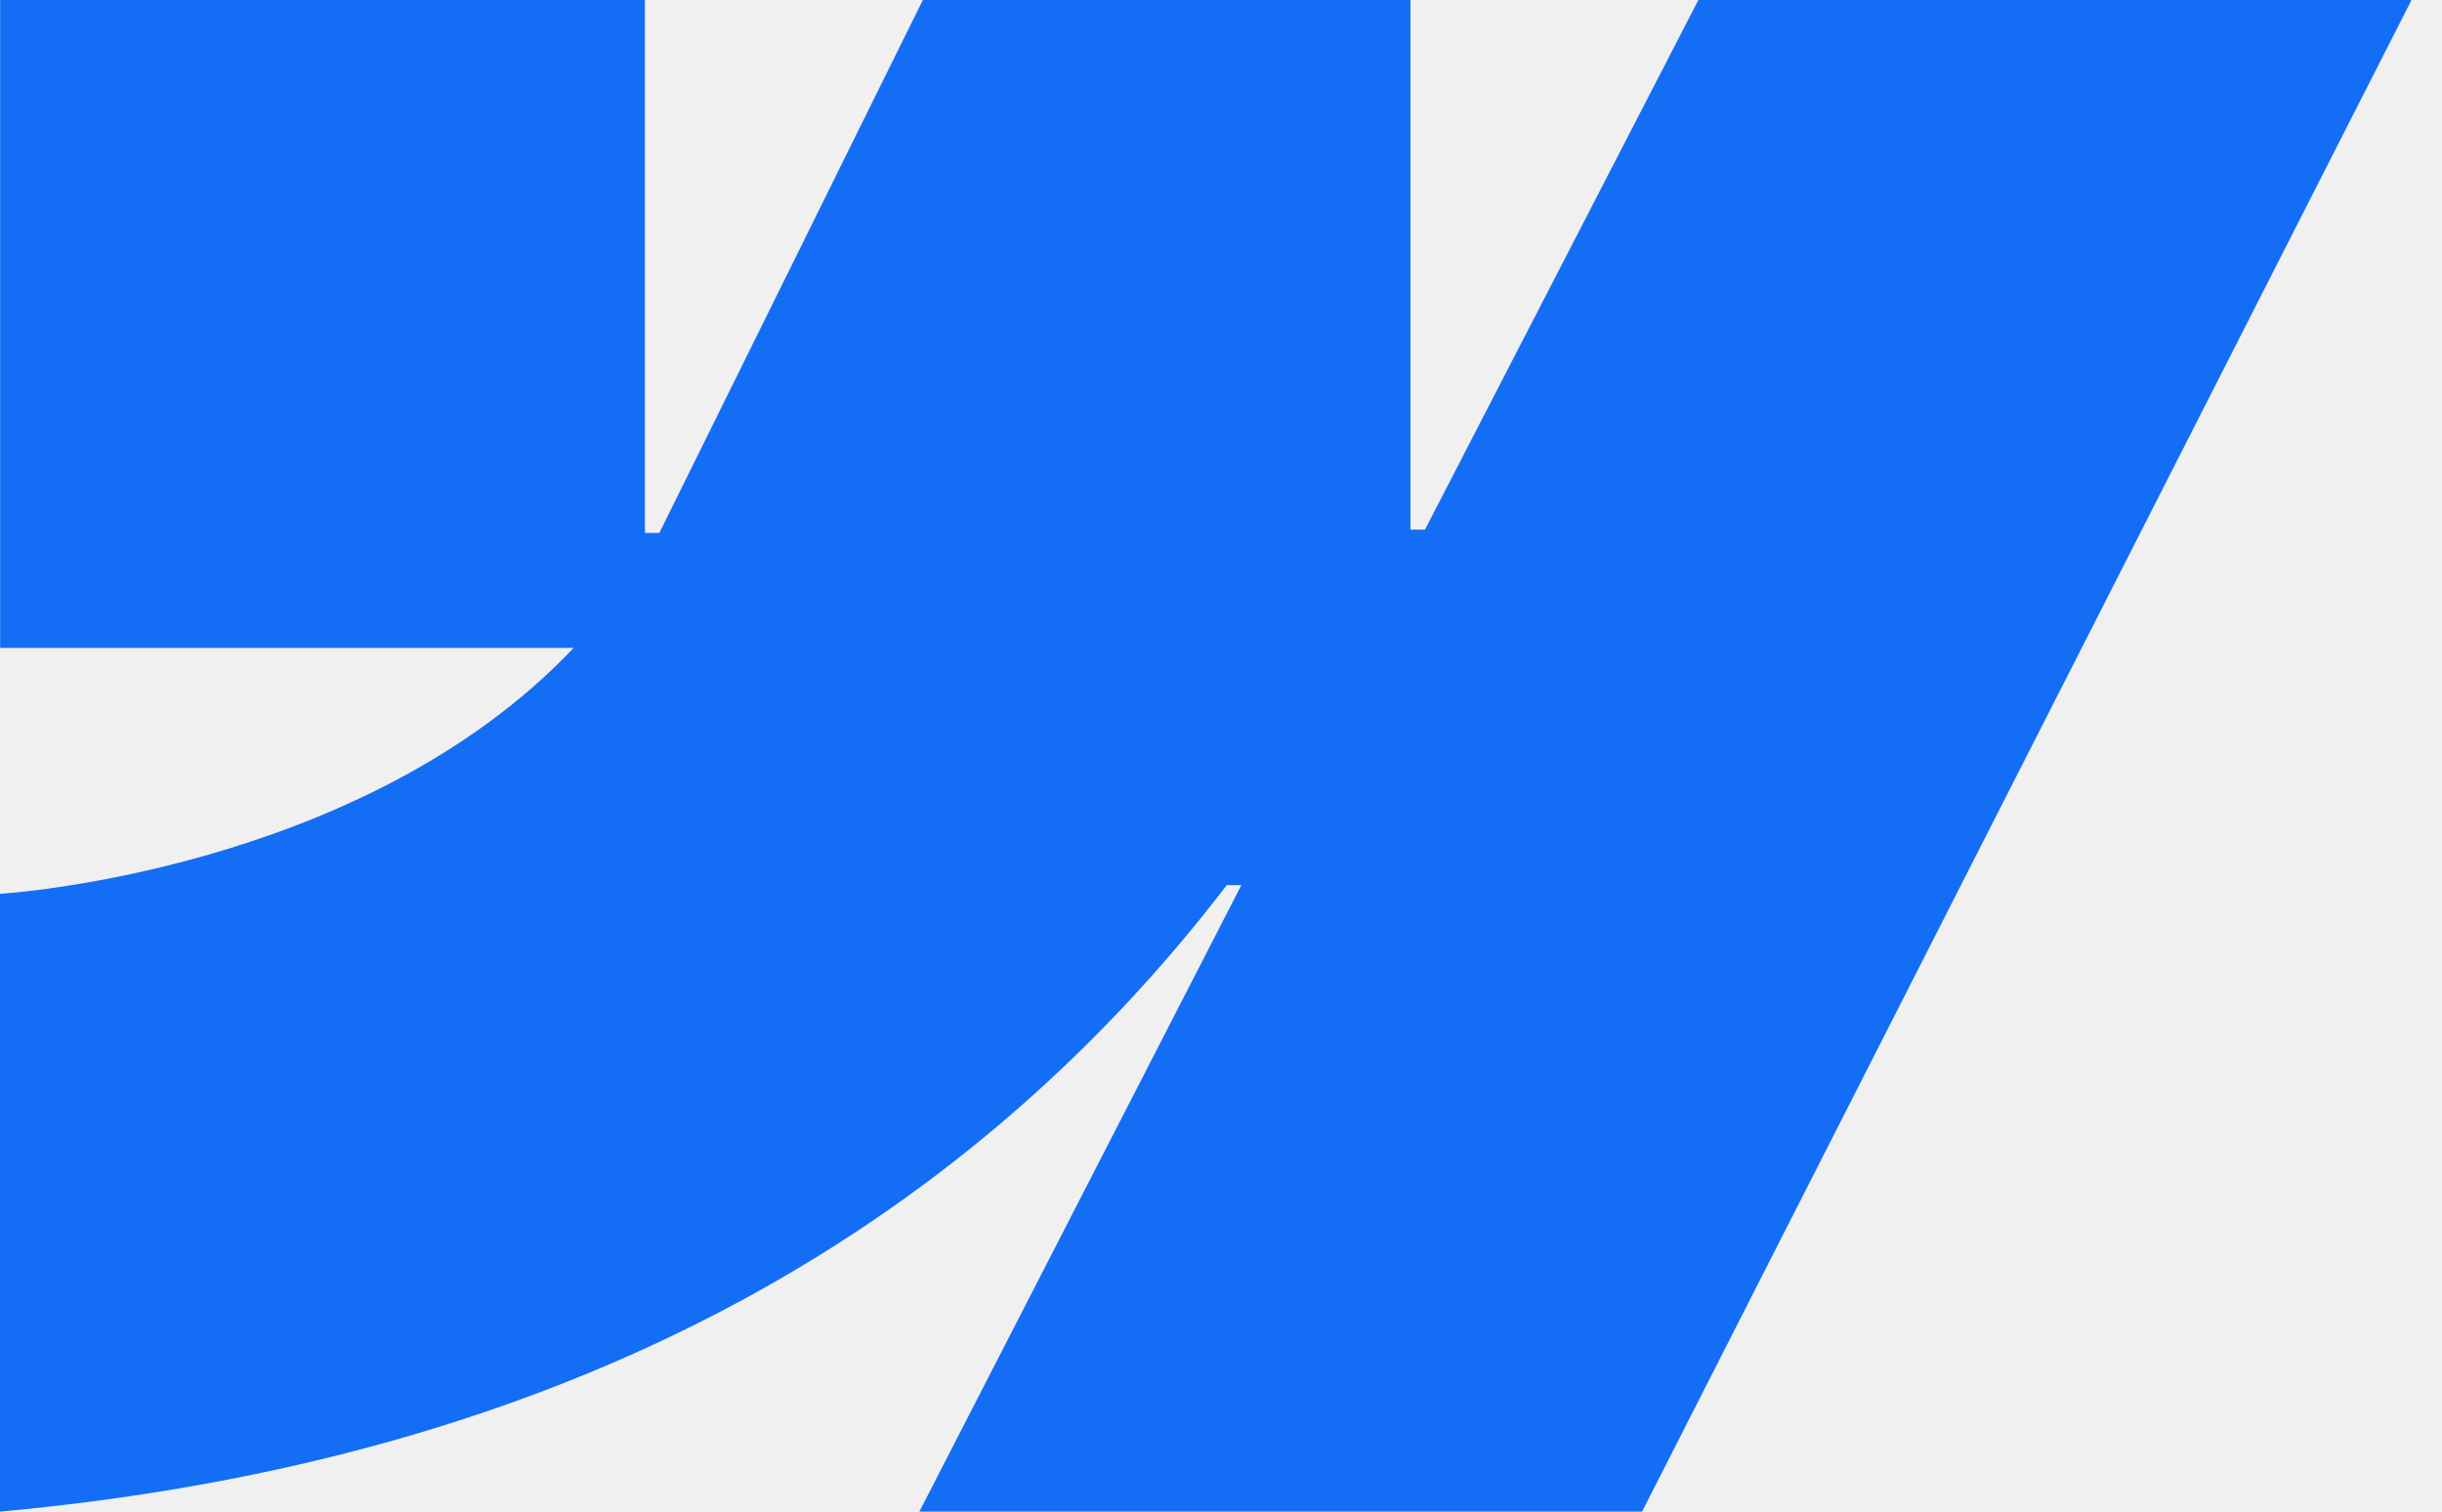
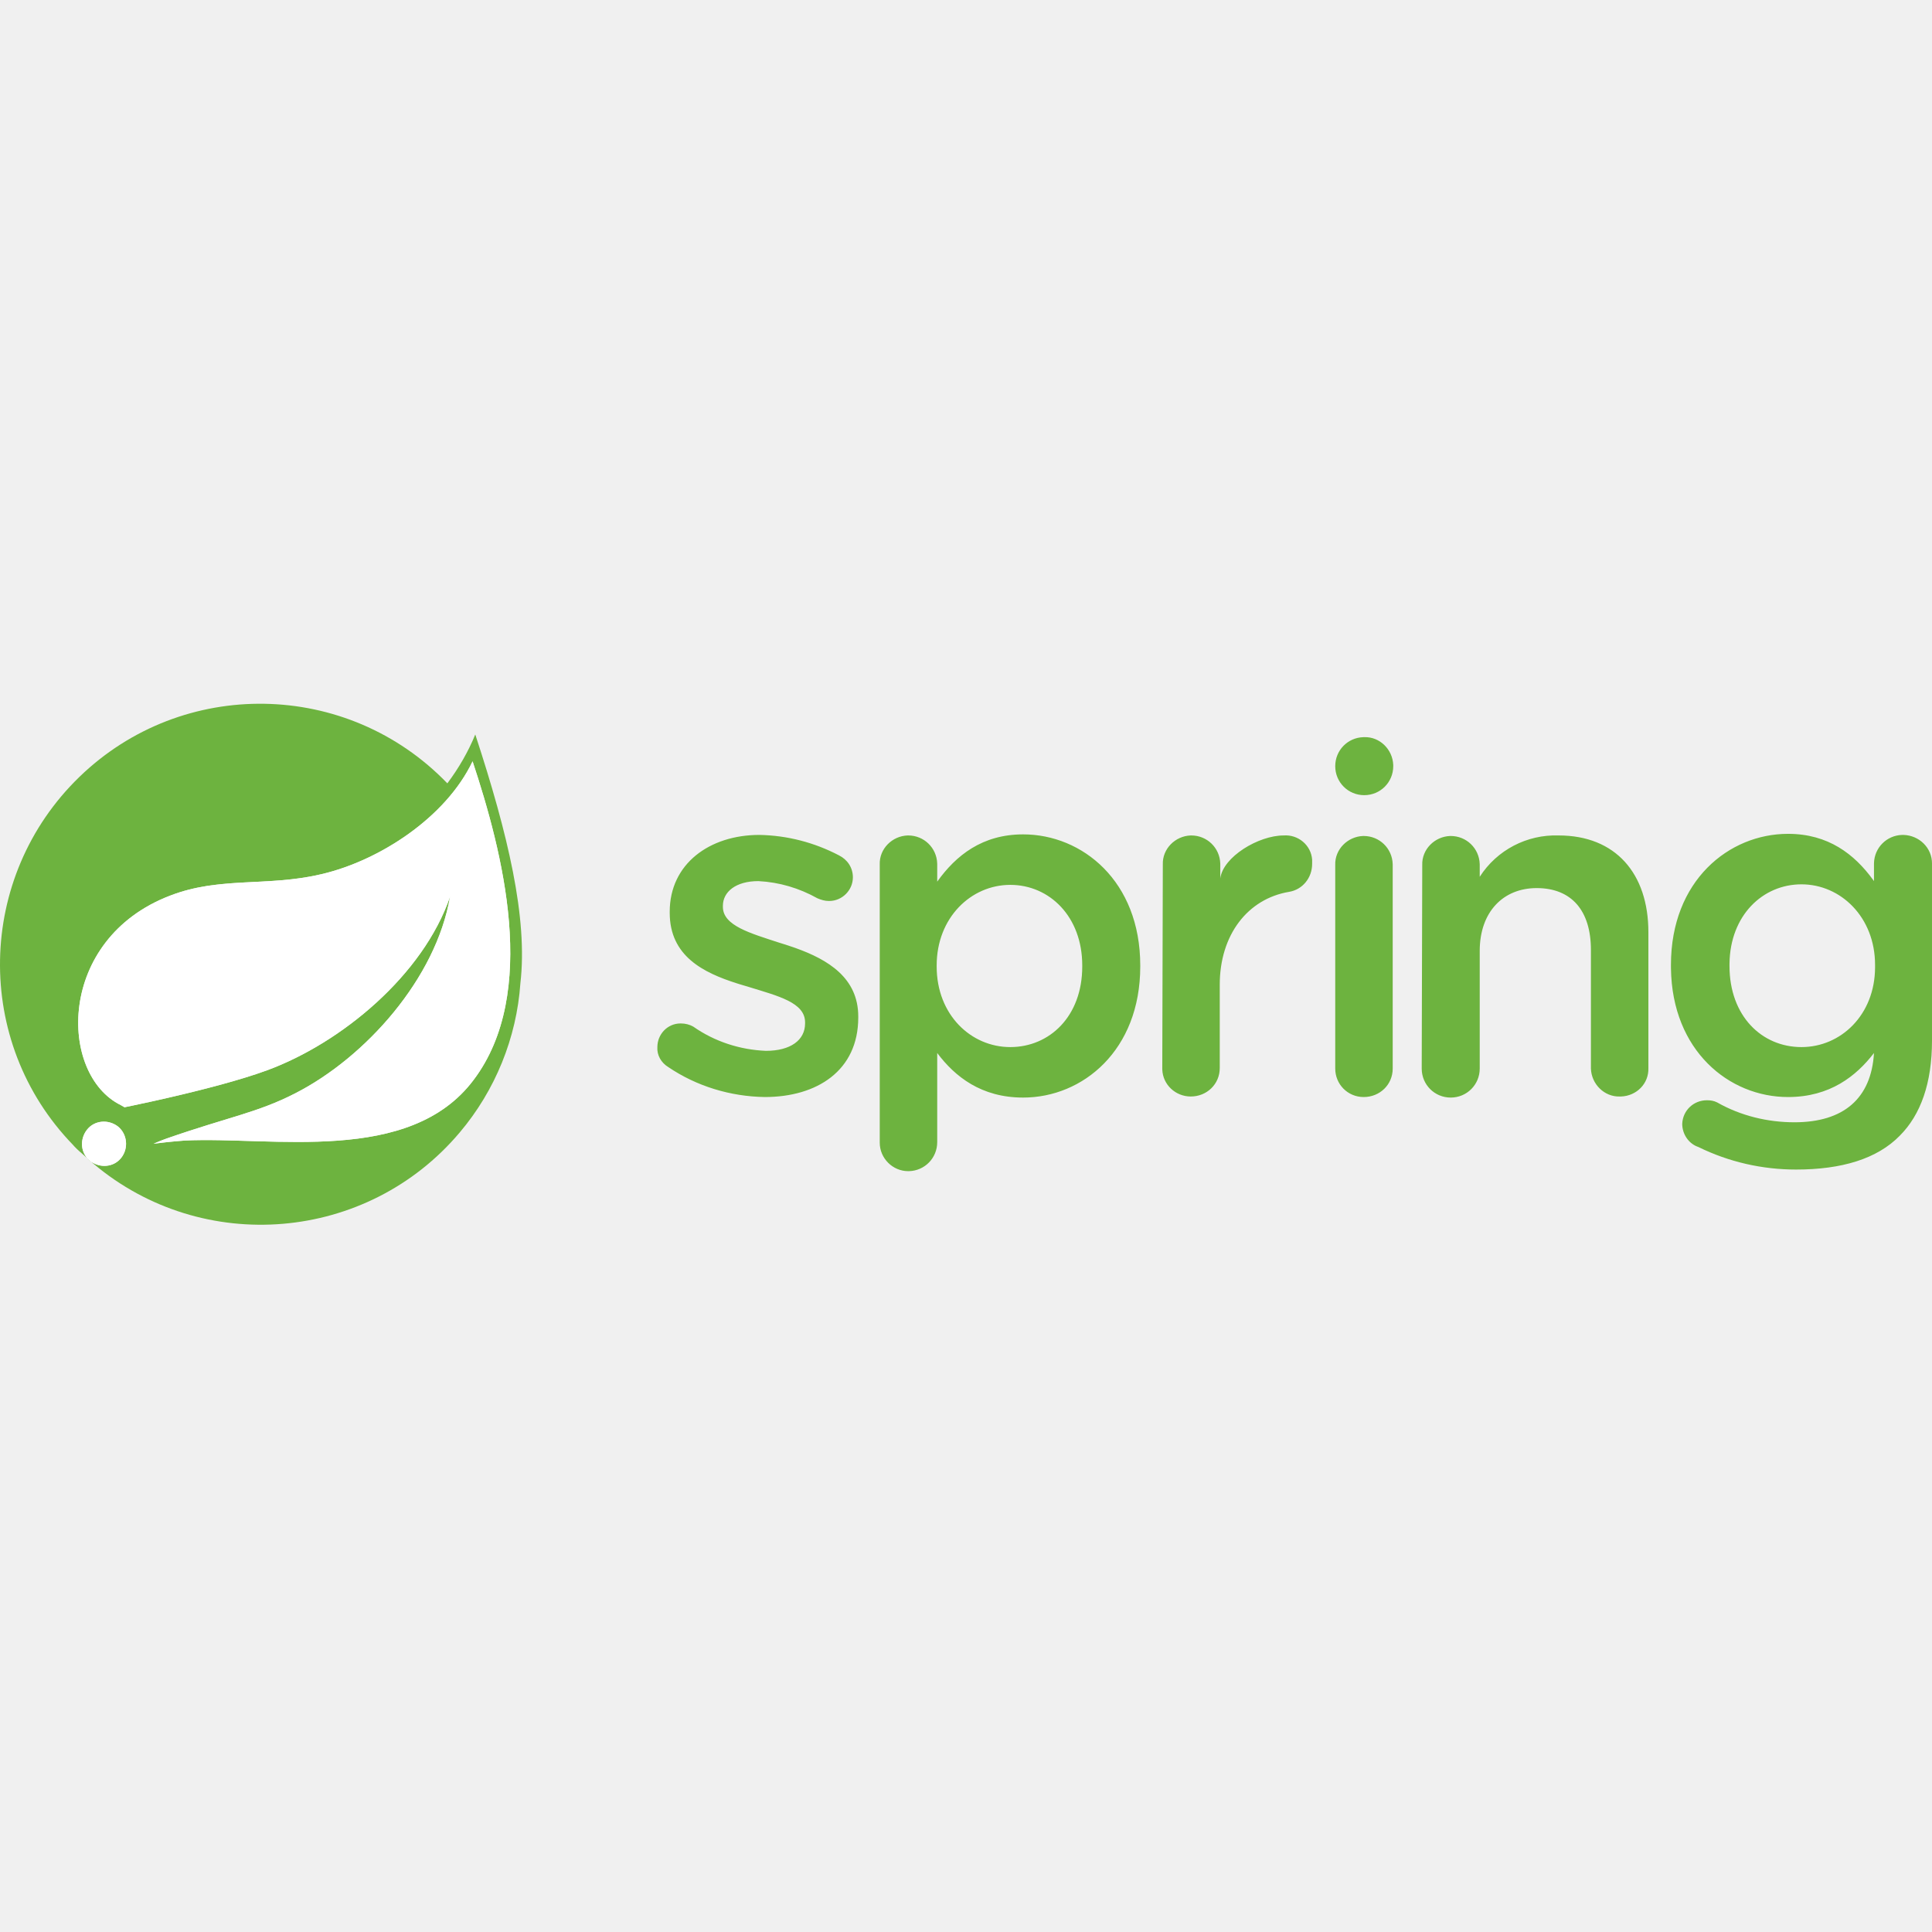
- <svg xmlns="http://www.w3.org/2000/svg" width="21" height="13" fill="none">
-   <path fill="#146EF5" fill-rule="evenodd" d="m20.738 0-6.617 13H7.906l2.769-5.388h-.125C8.265 10.593 4.857 12.555 0 13V7.687s3.107-.185 4.933-2.115H.001V0h5.545v4.583h.124L7.936 0h4.193v4.555h.125L14.605 0h6.133Z" clip-rule="evenodd" />
+ <svg xmlns="http://www.w3.org/2000/svg" width="800px" height="800px" viewBox="0 -186.5 512 512" version="1.1" preserveAspectRatio="xMidYMid">
+   <g>
+     <path d="M271.147,34.618 C286.806,34.618 302.179,47.003 302.179,69.351 L302.179,69.636 C302.179,91.842 286.948,104.368 271.147,104.368 C260.044,104.368 253.069,98.817 248.372,92.554 L248.372,116.183 C248.372,120.372 245.086,123.738 240.93,123.866 L240.685,123.87 C236.557,123.87 233.141,120.454 233.141,116.326 L233.141,42.59 C232.998,38.462 236.415,35.045 240.543,34.903 L240.685,34.903 C244.873,34.903 248.24,38.189 248.368,42.344 L248.372,42.59 L248.372,47.145 C253.354,40.17 260.329,34.618 271.147,34.618 Z M473.85,34.476 C484.496,34.476 491.421,39.853 496.387,46.672 L496.625,47.003 L496.625,42.447 L496.629,42.202 C496.754,38.13 499.99,34.892 504.062,34.765 L504.312,34.761 L504.454,34.761 C508.643,34.9 512.009,38.189 512.003,42.344 L511.999,42.59 L511.999,89.28 C511.999,100.525 509.01,108.924 503.458,114.475 C497.479,120.596 488.084,123.443 475.985,123.443 C467.017,123.443 458.192,121.45 450.078,117.464 C447.516,116.61 445.807,114.048 445.807,111.343 C445.95,107.785 448.797,105.08 452.355,105.08 C453.352,105.08 454.206,105.223 455.06,105.65 C461.323,109.208 468.441,110.916 475.558,110.916 C488.512,110.916 495.914,104.653 496.625,92.554 C491.928,98.675 484.953,104.226 473.85,104.226 C458.207,104.226 443.123,91.949 442.823,70.157 L442.818,69.493 L442.818,69.209 C442.818,46.86 458.192,34.476 473.85,34.476 Z M413.067,34.903 C428.156,34.903 436.839,45.01 436.839,60.526 L436.839,96.539 C436.982,100.667 433.708,103.941 429.58,104.084 L429.295,104.084 C425.167,104.226 421.751,100.81 421.608,96.682 L421.608,65.223 C421.608,54.832 416.484,48.853 407.231,48.853 C398.406,48.853 392.142,55.116 392.142,65.508 L392.142,96.682 C392.142,100.952 388.726,104.368 384.456,104.368 C380.185,104.368 376.769,100.952 376.769,96.682 L376.911,42.732 C376.769,38.604 380.185,35.188 384.313,35.045 L384.456,35.045 C388.644,35.045 392.011,38.332 392.139,42.487 L392.142,42.732 L392.142,45.864 C396.698,38.746 404.669,34.618 413.067,34.903 Z M201.255,34.761 C208.657,34.903 215.774,36.754 222.322,40.17 C224.6,41.309 226.023,43.444 226.023,46.006 C226.023,49.422 223.176,52.269 219.76,52.269 L219.618,52.269 C218.621,52.269 217.625,51.985 216.628,51.558 C211.789,48.853 206.522,47.287 200.97,47.003 C194.992,47.003 191.575,49.849 191.575,53.551 L191.575,53.835 C191.575,58.817 198.835,60.81 206.664,63.372 C206.878,63.437 207.092,63.503 207.306,63.57 L207.951,63.772 C208.704,64.01 209.46,64.26 210.215,64.522 L210.862,64.75 C219.365,67.797 227.447,72.606 227.447,82.874 L227.447,83.159 C227.447,97.251 216.486,104.226 202.678,104.226 C193.568,104.084 184.6,101.379 177.056,96.255 C175.205,95.116 174.067,93.123 174.209,90.988 C174.209,87.572 176.913,84.725 180.33,84.725 L180.472,84.725 C181.611,84.725 182.75,85.009 183.746,85.579 C189.44,89.564 196.13,91.7 202.963,91.984 C209.511,91.984 213.354,89.137 213.354,84.725 L213.354,84.44 C213.354,79.173 206.237,77.465 198.408,75.045 C197.589,74.808 196.762,74.563 195.933,74.305 L195.311,74.11 C186.393,71.272 177.483,66.878 177.483,55.401 L177.483,55.116 C177.483,42.447 188.017,34.761 201.255,34.761 Z M361.395,35.045 C365.584,35.045 368.95,38.332 369.078,42.487 L369.082,42.732 L369.082,96.682 C369.082,100.952 365.666,104.226 361.395,104.226 C357.125,104.226 353.851,100.81 353.851,96.682 L353.851,42.732 C353.709,38.604 357.125,35.188 361.253,35.045 L361.395,35.045 Z M347.73,41.309 L347.73,42.447 C347.73,46.148 345.168,49.28 341.609,49.849 C330.648,51.7 323.246,61.237 323.246,74.476 L323.246,96.539 C323.246,100.81 319.83,104.084 315.56,104.084 C311.513,104.084 308.149,100.937 308.019,96.924 L308.015,96.681 L308.015,96.539 L308.158,42.59 C308.015,38.462 311.432,35.045 315.56,34.903 L315.702,34.903 C319.89,34.903 323.257,38.189 323.385,42.344 L323.389,42.59 L323.389,46.291 C324.1,40.597 333.495,34.903 340.186,34.903 C344.029,34.618 347.445,37.465 347.73,41.309 Z M267.731,47.999 C257.34,47.999 248.229,56.682 248.229,69.351 L248.229,69.636 C248.229,82.447 257.34,90.988 267.731,90.988 C278.122,90.988 286.806,82.874 286.806,69.636 L286.806,69.351 C286.806,56.397 278.122,47.999 267.731,47.999 Z M477.408,47.857 C467.124,47.857 458.513,56.083 458.337,68.81 L458.334,69.209 L458.334,69.493 C458.334,82.732 466.875,90.988 477.408,90.988 C487.835,90.988 496.866,82.481 496.911,69.884 L496.91,69.493 L496.91,69.209 C496.91,56.54 487.8,47.857 477.408,47.857 Z M369.225,16.256 L369.225,16.54 L369.225,16.54 C369.225,20.811 365.808,24.227 361.538,24.227 C357.267,24.227 353.851,20.811 353.851,16.54 C353.851,12.352 357.137,8.985 361.292,8.857 L361.538,8.853 C365.666,8.711 369.082,12.127 369.225,16.256 Z" fill="#6DB33F">
+ 
+ </path>
+     <g>
+       <path d="M21.043,19.387 C48.374,-7.089 92.075,-6.378 118.551,21.095 C121.54,17.11 124.103,12.697 125.953,8.142 C134.636,34.618 139.903,56.825 137.91,74.049 C136.914,88.568 131.22,102.518 121.825,113.621 C97.341,142.66 53.783,146.361 24.744,121.877 L24.744,121.877 L24.186,121.381 L24.089,121.314 C24.022,121.266 23.956,121.217 23.89,121.165 C23.627,120.961 23.389,120.739 23.174,120.501 L23.096,120.412 L22.182,119.6 C21.328,118.868 20.474,118.135 19.709,117.314 L19.335,116.895 C-7.142,89.564 -6.287,45.864 21.043,19.387 Z M31.292,112.055 C28.73,110.062 25.029,110.347 23.036,112.909 C21.299,115.143 21.292,118.242 23.017,120.321 L23.096,120.412 L24.186,121.381 L24.293,121.454 C26.759,123.078 30.071,122.761 31.99,120.504 L32.146,120.311 C34.139,117.749 33.712,114.048 31.292,112.055 Z M125.241,15.259 C118.124,30.206 100.473,41.593 85.242,45.152 C79.374,46.546 73.814,46.897 68.388,47.173 L66.764,47.254 C59.473,47.619 52.394,48.022 45.1,50.846 C14.922,62.376 15.492,98.248 32.004,106.361 L32.004,106.361 L33,106.931 C33,106.931 43.927,104.758 55.206,101.826 L56.217,101.561 C56.385,101.517 56.554,101.472 56.722,101.427 L57.733,101.157 C62.444,99.888 67.078,98.504 70.865,97.109 C90.509,89.849 112.145,71.913 119.263,51.131 C115.562,72.767 96.914,93.692 78.267,103.23 C68.303,108.354 60.616,109.493 44.246,115.187 C42.253,115.899 40.687,116.61 40.687,116.61 C40.781,116.597 40.875,116.585 40.969,116.572 L41.53,116.498 L41.53,116.498 L42.088,116.427 C45.7,115.98 48.943,115.756 48.943,115.756 C72.146,114.617 108.587,122.304 125.526,99.671 C142.892,76.611 133.213,39.316 125.241,15.259 Z" fill="#6DB33F">
+ 
+ </path>
+       <path d="M31.292,112.055 C33.712,114.048 34.139,117.749 32.146,120.311 C30.153,122.874 26.452,123.158 23.89,121.165 C21.328,119.173 21.043,115.472 23.036,112.909 C25.029,110.347 28.73,110.062 31.292,112.055 Z M125.241,15.259 C133.213,39.316 142.892,76.611 125.526,99.671 C108.587,122.304 72.146,114.617 48.943,115.756 C48.943,115.756 44.815,116.041 40.687,116.61 C40.687,116.61 42.253,115.899 44.246,115.187 C60.616,109.493 68.303,108.354 78.267,103.23 C96.914,93.692 115.562,72.767 119.263,51.131 C112.145,71.913 90.509,89.849 70.865,97.109 C67.349,98.404 63.101,99.69 58.741,100.883 L57.733,101.157 C45.619,104.422 33,106.931 33,106.931 L32.004,106.361 C15.492,98.248 14.922,62.376 45.1,50.846 C58.338,45.721 70.865,48.568 85.242,45.152 C100.473,41.593 118.124,30.206 125.241,15.259 Z" fill="#FFFFFF">
+ 
+ </path>
+     </g>
+   </g>
</svg>
